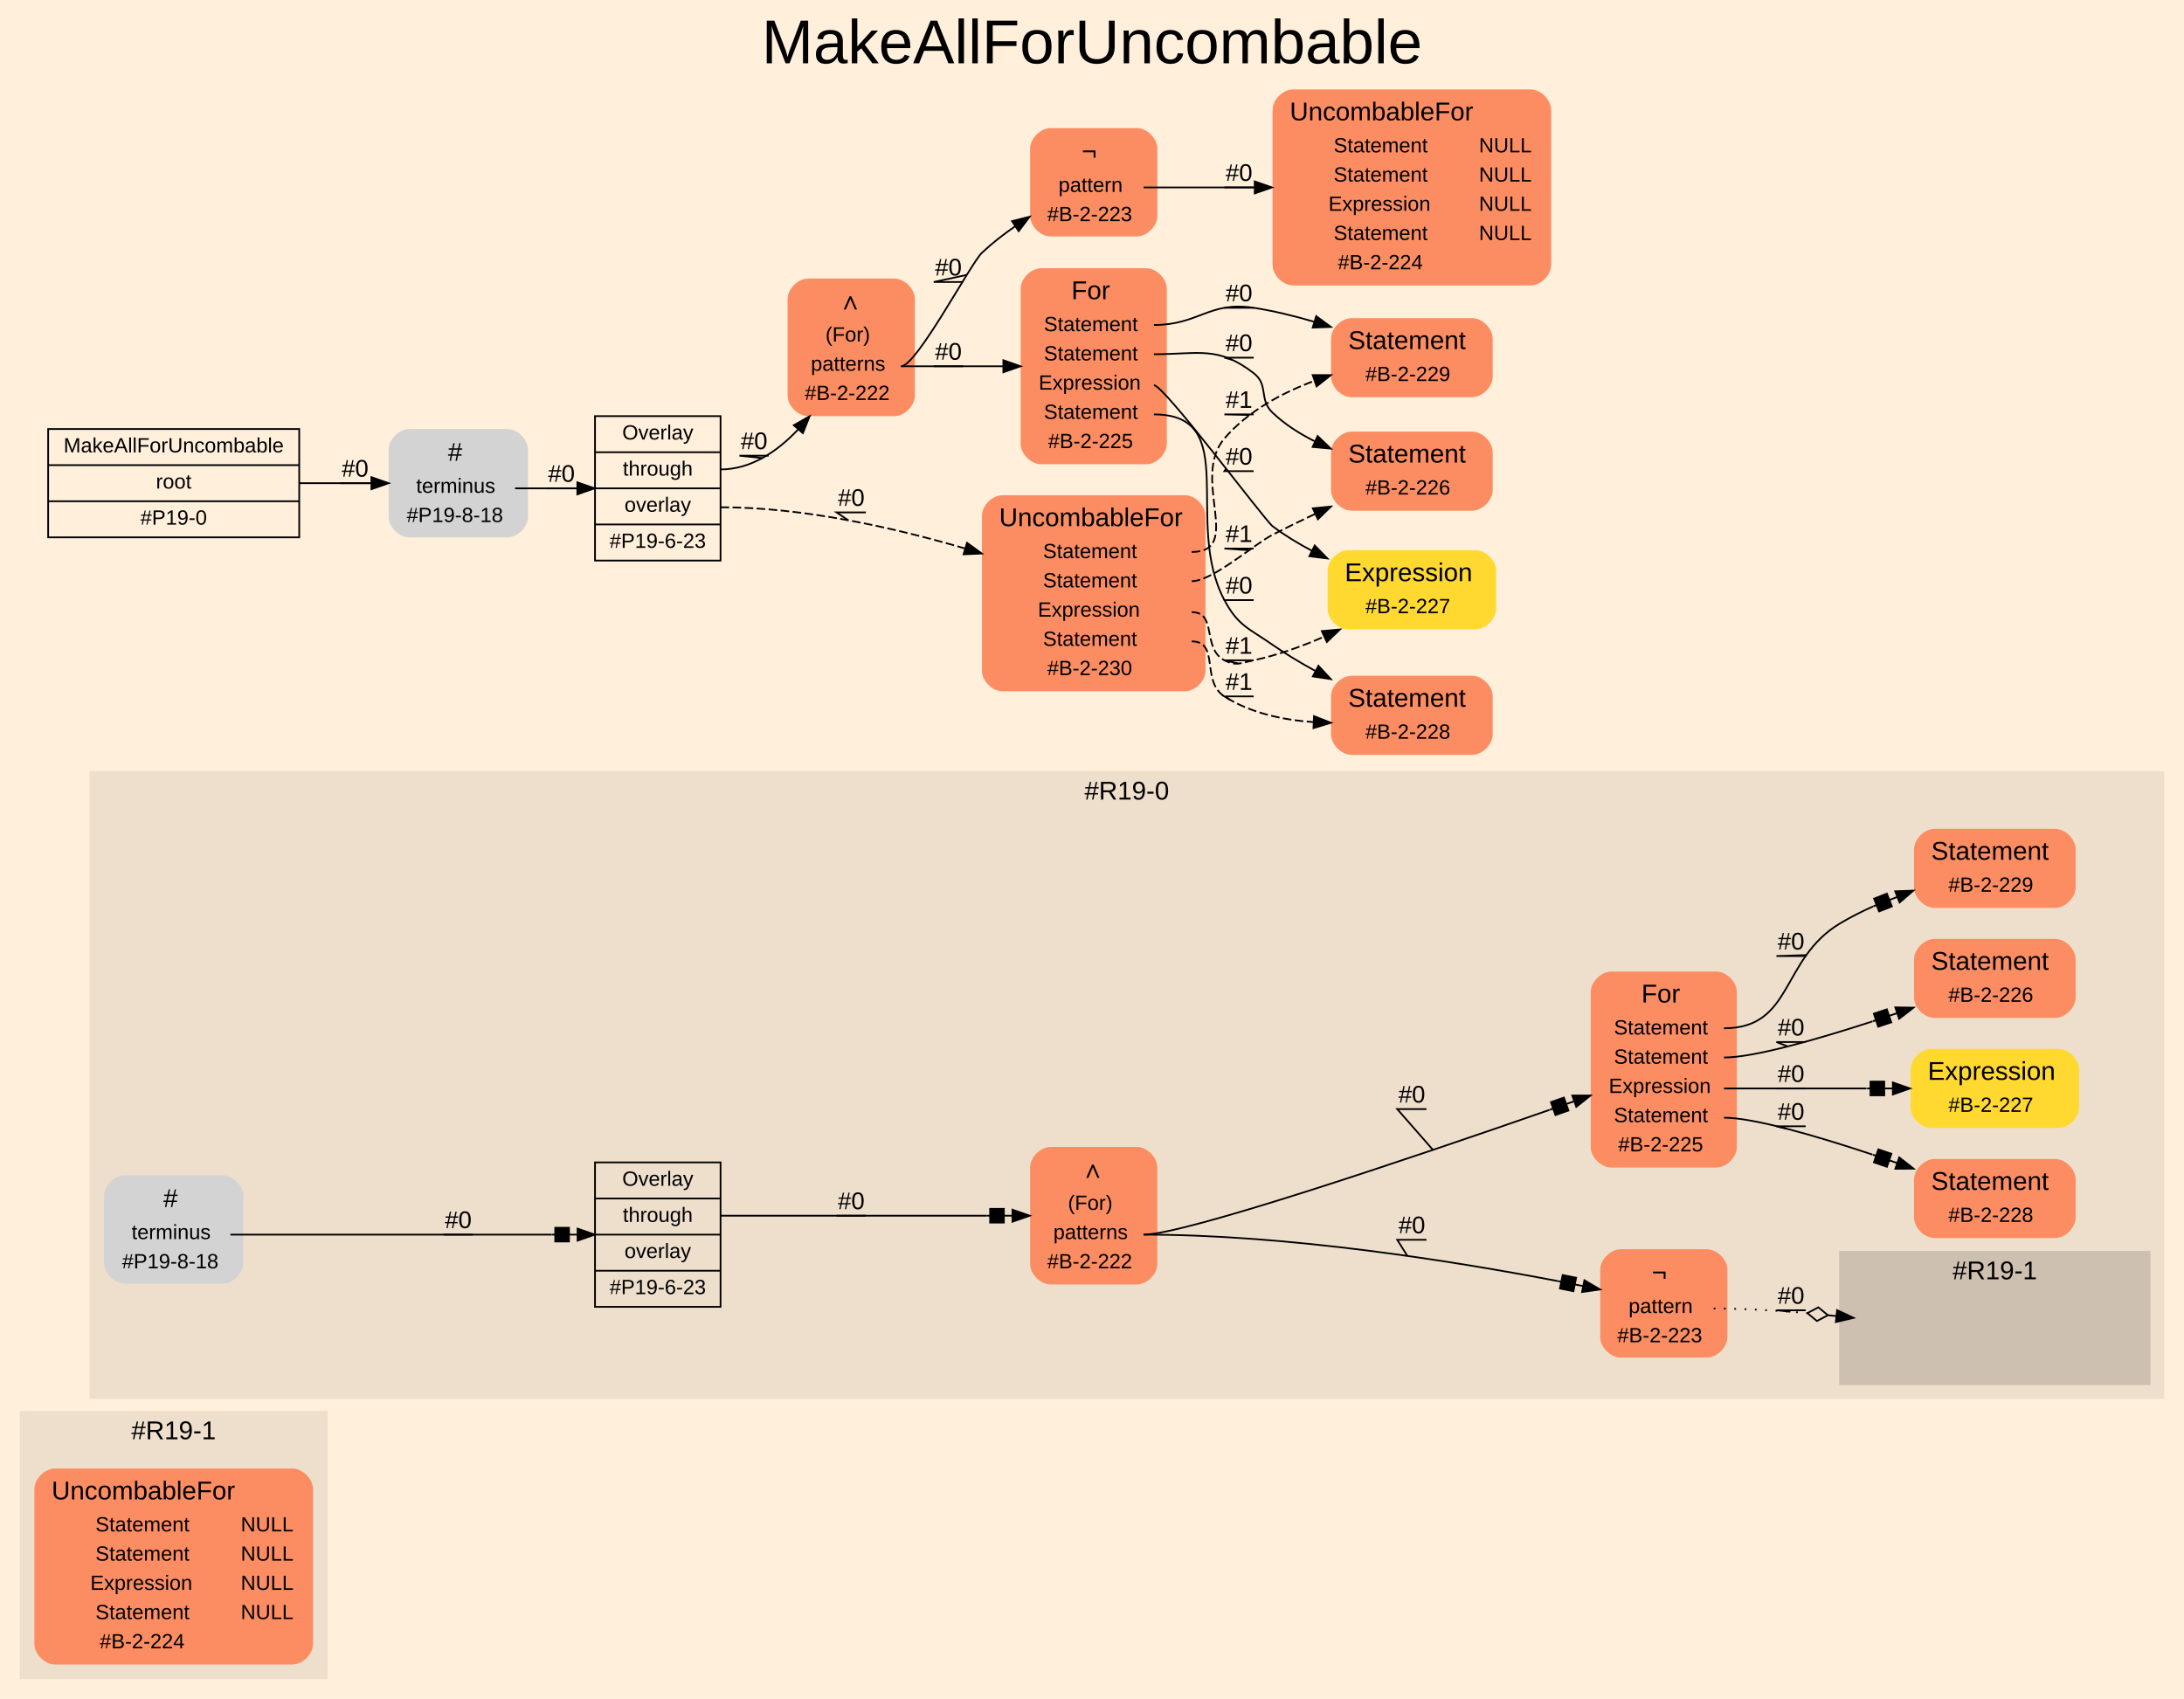
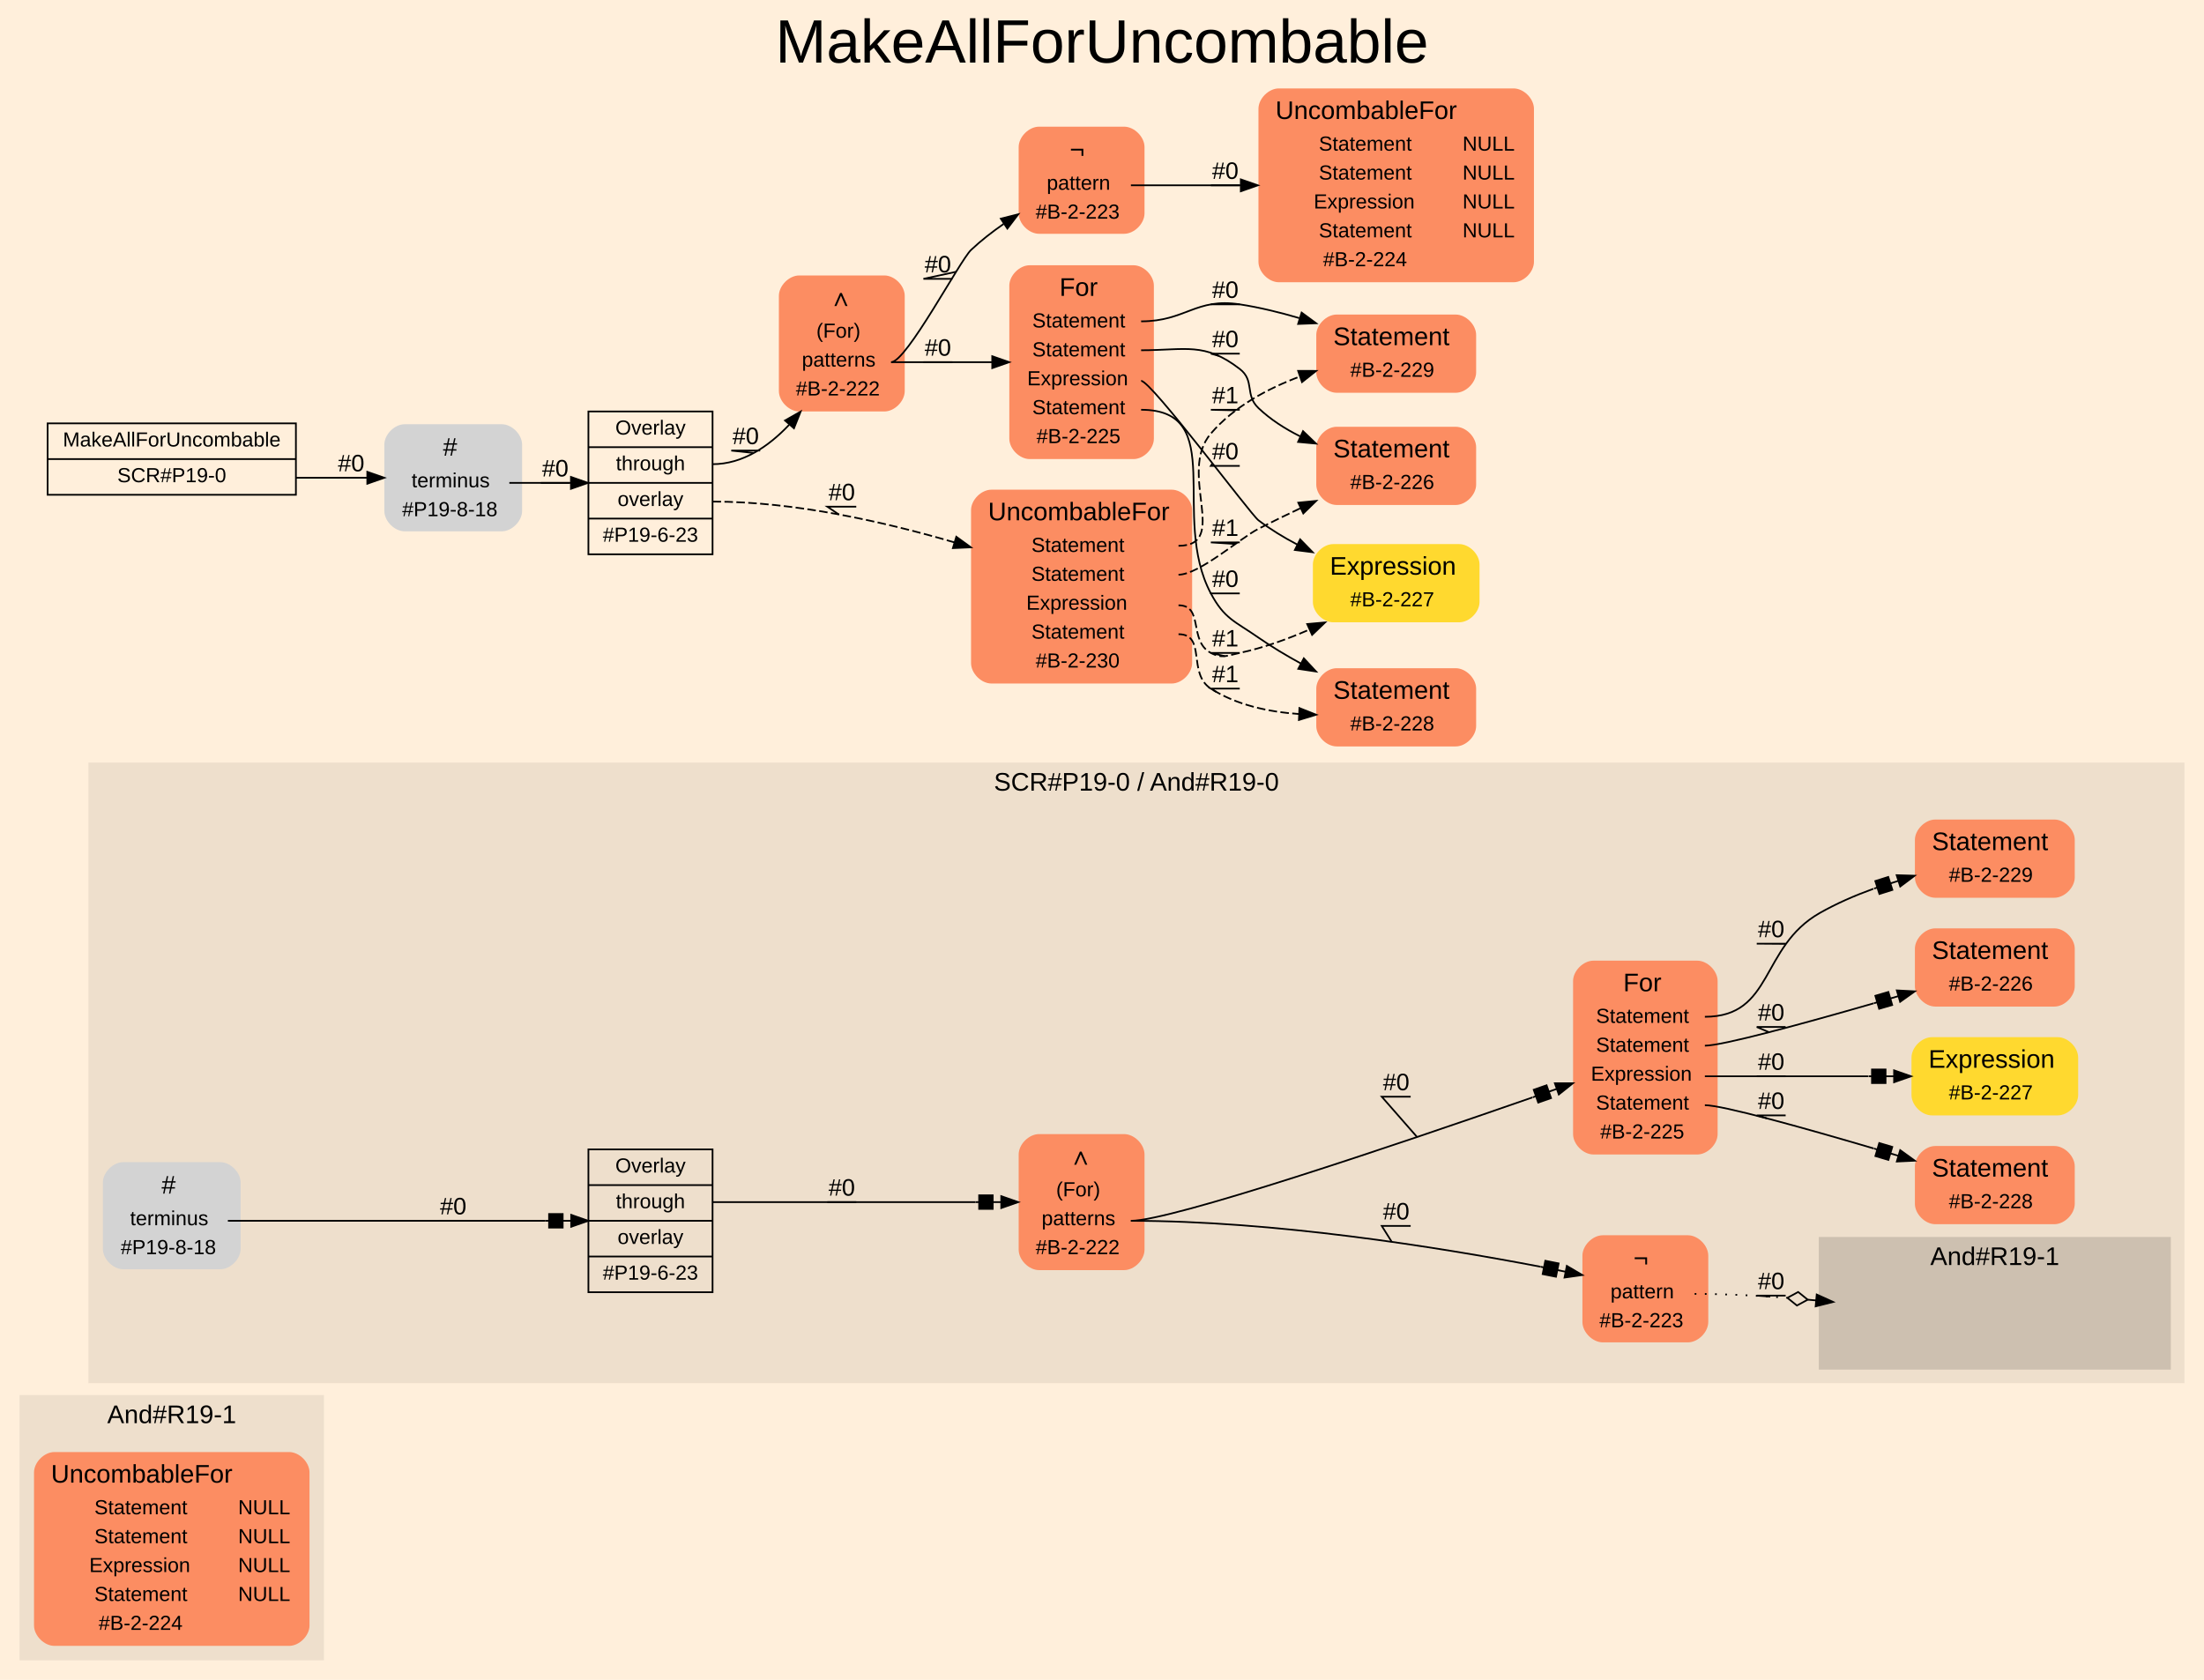
- <svg xmlns="http://www.w3.org/2000/svg" width="1270pt" height="988pt" viewBox="0.00 0.00 1270.00 988.00">
+ <svg xmlns="http://www.w3.org/2000/svg" width="1296pt" height="988pt" viewBox="0.00 0.00 1296.00 988.00">
  <g id="graph0" class="graph" transform="scale(1 1) rotate(0) translate(4 984)">
-     <polygon fill="#ffefdb" stroke="transparent" points="-4,4 -4,-984 1266,-984 1266,4 -4,4" />
-     <text text-anchor="middle" x="631" y="-947.2" font-family="Arial" font-size="36.00" fill="#000000">MakeAllForUncombable</text>
+     <polygon fill="#ffefdb" stroke="transparent" points="-4,4 -4,-984 1292,-984 1292,4 -4,4" />
+     <text text-anchor="middle" x="644" y="-947.2" font-family="Arial" font-size="36.00" fill="#000000">MakeAllForUncombable</text>
    <g id="clust1" class="cluster">
      <polygon fill="#eedfcc" stroke="#eedfcc" points="8,-8 8,-163 186,-163 186,-8 8,-8" />
-       <text text-anchor="middle" x="97" y="-147" font-family="Arial" font-size="15.00" fill="#000000">#R19-1</text>
+       <text text-anchor="middle" x="97" y="-147" font-family="Arial" font-size="15.00" fill="#000000">And#R19-1</text>
    </g>
    <g id="clust2" class="cluster">
-       <polygon fill="#eedfcc" stroke="#eedfcc" points="48.5,-171 48.5,-535 1254,-535 1254,-171 48.5,-171" />
-       <text text-anchor="middle" x="651.25" y="-519" font-family="Arial" font-size="15.00" fill="#000000">#R19-0</text>
+       <polygon fill="#eedfcc" stroke="#eedfcc" points="48.5,-171 48.5,-535 1280,-535 1280,-171 48.5,-171" />
+       <text text-anchor="middle" x="664.25" y="-519" font-family="Arial" font-size="15.00" fill="#000000">SCR#P19-0 / And#R19-0</text>
    </g>
    <g id="clust3" class="cluster">
-       <polygon fill="#cdc0b0" stroke="#cdc0b0" points="1066,-179 1066,-256 1246,-256 1246,-179 1066,-179" />
-       <text text-anchor="middle" x="1156" y="-240" font-family="Arial" font-size="15.00" fill="#000000">#R19-1</text>
+       <polygon fill="#cdc0b0" stroke="#cdc0b0" points="1066,-179 1066,-256 1272,-256 1272,-179 1066,-179" />
+       <text text-anchor="middle" x="1169" y="-240" font-family="Arial" font-size="15.00" fill="#000000">And#R19-1</text>
    </g>
    <g id="node1" class="node">
      <path fill="#fc8d62" stroke="transparent" d="M166,-130C166,-130 28,-130 28,-130 22,-130 16,-124 16,-118 16,-118 16,-28 16,-28 16,-22 22,-16 28,-16 28,-16 166,-16 166,-16 172,-16 178,-22 178,-28 178,-28 178,-118 178,-118 178,-124 172,-130 166,-130" />
      <text text-anchor="start" x="26" y="-112" font-family="Arial" font-size="15.00" fill="#000000">UncombableFor</text>
      <text text-anchor="start" x="51.5" y="-93.4" font-family="Arial" font-size="12.00" fill="#000000">Statement</text>
      <text text-anchor="start" x="136" y="-93.4" font-family="Arial" font-size="12.00" fill="#000000">NULL</text>
      <text text-anchor="start" x="51.5" y="-76.4" font-family="Arial" font-size="12.00" fill="#000000">Statement</text>
      <text text-anchor="start" x="136" y="-76.4" font-family="Arial" font-size="12.00" fill="#000000">NULL</text>
      <text text-anchor="start" x="48.5" y="-59.4" font-family="Arial" font-size="12.00" fill="#000000">Expression</text>
      <text text-anchor="start" x="136" y="-59.4" font-family="Arial" font-size="12.00" fill="#000000">NULL</text>
      <text text-anchor="start" x="51.5" y="-42.4" font-family="Arial" font-size="12.00" fill="#000000">Statement</text>
      <text text-anchor="start" x="136" y="-42.4" font-family="Arial" font-size="12.00" fill="#000000">NULL</text>
      <text text-anchor="start" x="54" y="-25.4" font-family="Arial" font-size="12.00" fill="#000000">#B-2-224</text>
    </g>
    <g id="node2" class="node">
-       <path fill="#ffd92f" stroke="transparent" d="M1193,-374C1193,-374 1119,-374 1119,-374 1113,-374 1107,-368 1107,-362 1107,-362 1107,-340 1107,-340 1107,-334 1113,-328 1119,-328 1119,-328 1193,-328 1193,-328 1199,-328 1205,-334 1205,-340 1205,-340 1205,-362 1205,-362 1205,-368 1199,-374 1193,-374" />
-       <text text-anchor="start" x="1117" y="-356" font-family="Arial" font-size="15.00" fill="#000000">Expression</text>
-       <text text-anchor="start" x="1129" y="-337.4" font-family="Arial" font-size="12.00" fill="#000000">#B-2-227</text>
+       <path fill="#ffd92f" stroke="transparent" d="M1206,-374C1206,-374 1132,-374 1132,-374 1126,-374 1120,-368 1120,-362 1120,-362 1120,-340 1120,-340 1120,-334 1126,-328 1132,-328 1132,-328 1206,-328 1206,-328 1212,-328 1218,-334 1218,-340 1218,-340 1218,-362 1218,-362 1218,-368 1212,-374 1206,-374" />
+       <text text-anchor="start" x="1130" y="-356" font-family="Arial" font-size="15.00" fill="#000000">Expression</text>
+       <text text-anchor="start" x="1142" y="-337.4" font-family="Arial" font-size="12.00" fill="#000000">#B-2-227</text>
    </g>
    <g id="node3" class="node">
-       <path fill="#fc8d62" stroke="transparent" d="M1191,-438C1191,-438 1121,-438 1121,-438 1115,-438 1109,-432 1109,-426 1109,-426 1109,-404 1109,-404 1109,-398 1115,-392 1121,-392 1121,-392 1191,-392 1191,-392 1197,-392 1203,-398 1203,-404 1203,-404 1203,-426 1203,-426 1203,-432 1197,-438 1191,-438" />
-       <text text-anchor="start" x="1119" y="-420" font-family="Arial" font-size="15.00" fill="#000000">Statement</text>
-       <text text-anchor="start" x="1129" y="-401.4" font-family="Arial" font-size="12.00" fill="#000000">#B-2-226</text>
+       <path fill="#fc8d62" stroke="transparent" d="M1204,-438C1204,-438 1134,-438 1134,-438 1128,-438 1122,-432 1122,-426 1122,-426 1122,-404 1122,-404 1122,-398 1128,-392 1134,-392 1134,-392 1204,-392 1204,-392 1210,-392 1216,-398 1216,-404 1216,-404 1216,-426 1216,-426 1216,-432 1210,-438 1204,-438" />
+       <text text-anchor="start" x="1132" y="-420" font-family="Arial" font-size="15.00" fill="#000000">Statement</text>
+       <text text-anchor="start" x="1142" y="-401.4" font-family="Arial" font-size="12.00" fill="#000000">#B-2-226</text>
    </g>
    <g id="node4" class="node">
-       <path fill="#fc8d62" stroke="transparent" d="M1191,-310C1191,-310 1121,-310 1121,-310 1115,-310 1109,-304 1109,-298 1109,-298 1109,-276 1109,-276 1109,-270 1115,-264 1121,-264 1121,-264 1191,-264 1191,-264 1197,-264 1203,-270 1203,-276 1203,-276 1203,-298 1203,-298 1203,-304 1197,-310 1191,-310" />
-       <text text-anchor="start" x="1119" y="-292" font-family="Arial" font-size="15.00" fill="#000000">Statement</text>
-       <text text-anchor="start" x="1129" y="-273.4" font-family="Arial" font-size="12.00" fill="#000000">#B-2-228</text>
+       <path fill="#fc8d62" stroke="transparent" d="M1204,-310C1204,-310 1134,-310 1134,-310 1128,-310 1122,-304 1122,-298 1122,-298 1122,-276 1122,-276 1122,-270 1128,-264 1134,-264 1134,-264 1204,-264 1204,-264 1210,-264 1216,-270 1216,-276 1216,-276 1216,-298 1216,-298 1216,-304 1210,-310 1204,-310" />
+       <text text-anchor="start" x="1132" y="-292" font-family="Arial" font-size="15.00" fill="#000000">Statement</text>
+       <text text-anchor="start" x="1142" y="-273.4" font-family="Arial" font-size="12.00" fill="#000000">#B-2-228</text>
    </g>
    <g id="node5" class="node">
      <path fill="#d3d3d3" stroke="transparent" d="M125.5,-300.5C125.5,-300.5 68.5,-300.5 68.5,-300.5 62.5,-300.5 56.5,-294.5 56.5,-288.5 56.5,-288.5 56.5,-249.5 56.5,-249.5 56.5,-243.5 62.5,-237.5 68.5,-237.5 68.5,-237.5 125.5,-237.5 125.5,-237.5 131.5,-237.5 137.5,-243.5 137.5,-249.5 137.5,-249.5 137.5,-288.5 137.5,-288.5 137.5,-294.5 131.5,-300.5 125.5,-300.5" />
      <text text-anchor="start" x="91" y="-282" font-family="Arial" font-size="15.00" fill="#000000">#</text>
      <text text-anchor="start" x="72.5" y="-263.4" font-family="Arial" font-size="12.00" fill="#000000">terminus</text>
      <text text-anchor="start" x="67" y="-246.4" font-family="Arial" font-size="12.00" fill="#000000">#P19-8-18</text>
    </g>
    <g id="node6" class="node">
      <polygon fill="#eedfcc" stroke="#000000" points="342,-224 342,-308 415,-308 415,-224 342,-224" />
      <text text-anchor="middle" x="378.5" y="-294.4" font-family="Arial" font-size="12.00" fill="#000000">Overlay</text>
      <polyline fill="none" stroke="#000000" points="342,-287 415,-287 " />
      <text text-anchor="middle" x="378.5" y="-273.4" font-family="Arial" font-size="12.00" fill="#000000">through</text>
      <polyline fill="none" stroke="#000000" points="342,-266 415,-266 " />
      <text text-anchor="middle" x="378.5" y="-252.4" font-family="Arial" font-size="12.00" fill="#000000">overlay</text>
      <polyline fill="none" stroke="#000000" points="342,-245 415,-245 " />
      <text text-anchor="middle" x="378.5" y="-231.4" font-family="Arial" font-size="12.00" fill="#000000">#P19-6-23</text>
    </g>
    <g id="edge16" class="edge">
      <path fill="none" stroke="#000000" d="M130,-266C193.667,-266 266.51,-266 316.793,-266" />
      <polygon fill="#000000" stroke="#000000" points="331.869,-269.5 341.869,-266 331.869,-262.5 331.869,-269.5" />
      <polyline fill="none" stroke="#000000" points="331.869,-266 326.869,-266 " />
      <polygon fill="#000000" stroke="#000000" points="326.869,-262 326.869,-270 318.869,-270 318.869,-262 326.869,-262" />
      <polyline fill="none" stroke="#000000" points="318.869,-266 316.869,-266 " />
      <text text-anchor="middle" x="262.5" y="-269.8" font-family="Arial" font-size="14.00" fill="#000000">#0</text>
      <polyline fill="none" stroke="#000000" points="271,-266 254,-266 262.573,-266 " />
    </g>
    <g id="node7" class="node">
      <path fill="#fc8d62" stroke="transparent" d="M657,-317C657,-317 607,-317 607,-317 601,-317 595,-311 595,-305 595,-305 595,-249 595,-249 595,-243 601,-237 607,-237 607,-237 657,-237 657,-237 663,-237 669,-243 669,-249 669,-249 669,-305 669,-305 669,-311 663,-317 657,-317" />
      <text text-anchor="start" x="624" y="-299" font-family="Arial" font-size="15.00" fill="#000000">∧</text>
      <text text-anchor="start" x="617" y="-280.4" font-family="Arial" font-size="12.00" fill="#000000">(For)</text>
      <text text-anchor="start" x="608.5" y="-263.4" font-family="Arial" font-size="12.00" fill="#000000">patterns</text>
      <text text-anchor="start" x="605" y="-246.4" font-family="Arial" font-size="12.00" fill="#000000">#B-2-222</text>
    </g>
    <g id="edge17" class="edge">
      <path fill="none" stroke="#000000" d="M415,-277C467.134,-277 526.314,-277 569.688,-277" />
      <polygon fill="#000000" stroke="#000000" points="584.754,-280.5 594.754,-277 584.754,-273.5 584.754,-280.5" />
      <polyline fill="none" stroke="#000000" points="584.754,-277 579.754,-277 " />
      <polygon fill="#000000" stroke="#000000" points="579.754,-273 579.754,-281 571.754,-281 571.754,-273 579.754,-273" />
      <polyline fill="none" stroke="#000000" points="571.754,-277 569.754,-277 " />
      <text text-anchor="middle" x="491" y="-280.8" font-family="Arial" font-size="14.00" fill="#000000">#0</text>
      <polyline fill="none" stroke="#000000" points="499.5,-277 482.5,-277 491.234,-277 " />
    </g>
    <g id="node8" class="node">
      <path fill="#fc8d62" stroke="transparent" d="M988.5,-257.5C988.5,-257.5 938.5,-257.5 938.5,-257.5 932.5,-257.5 926.5,-251.5 926.5,-245.5 926.5,-245.5 926.5,-206.5 926.5,-206.5 926.5,-200.5 932.5,-194.5 938.5,-194.5 938.5,-194.5 988.5,-194.5 988.5,-194.5 994.5,-194.5 1000.5,-200.5 1000.5,-206.5 1000.5,-206.5 1000.5,-245.5 1000.5,-245.5 1000.5,-251.5 994.5,-257.5 988.5,-257.5" />
      <text text-anchor="start" x="956.5" y="-239" font-family="Arial" font-size="15.00" fill="#000000">¬</text>
      <text text-anchor="start" x="943" y="-220.4" font-family="Arial" font-size="12.00" fill="#000000">pattern</text>
      <text text-anchor="start" x="936.5" y="-203.4" font-family="Arial" font-size="12.00" fill="#000000">#B-2-223</text>
    </g>
    <g id="edge18" class="edge">
      <path fill="none" stroke="#000000" d="M661,-266C744.985,-266 840.964,-250.659 901.87,-238.978" />
      <polygon fill="#000000" stroke="#000000" points="917.326,-239.476 926.453,-234.095 915.962,-232.61 917.326,-239.476" />
      <polyline fill="none" stroke="#000000" points="916.644,-236.043 911.74,-237.017 " />
      <polygon fill="#000000" stroke="#000000" points="910.961,-233.094 912.52,-240.941 904.673,-242.5 903.114,-234.653 910.961,-233.094" />
      <polyline fill="none" stroke="#000000" points="903.894,-238.576 901.932,-238.966 " />
      <text text-anchor="middle" x="817" y="-266.8" font-family="Arial" font-size="14.00" fill="#000000">#0</text>
      <polyline fill="none" stroke="#000000" points="825.5,-263 808.5,-263 814.387,-253.617 " />
    </g>
    <g id="node10" class="node">
      <path fill="#fc8d62" stroke="transparent" d="M994,-419C994,-419 933,-419 933,-419 927,-419 921,-413 921,-407 921,-407 921,-317 921,-317 921,-311 927,-305 933,-305 933,-305 994,-305 994,-305 1000,-305 1006,-311 1006,-317 1006,-317 1006,-407 1006,-407 1006,-413 1000,-419 994,-419" />
      <text text-anchor="start" x="950.5" y="-401" font-family="Arial" font-size="15.00" fill="#000000">For</text>
      <text text-anchor="start" x="934.5" y="-382.4" font-family="Arial" font-size="12.00" fill="#000000">Statement</text>
      <text text-anchor="start" x="934.5" y="-365.4" font-family="Arial" font-size="12.00" fill="#000000">Statement</text>
      <text text-anchor="start" x="931.5" y="-348.4" font-family="Arial" font-size="12.00" fill="#000000">Expression</text>
      <text text-anchor="start" x="934.5" y="-331.4" font-family="Arial" font-size="12.00" fill="#000000">Statement</text>
      <text text-anchor="start" x="937" y="-314.4" font-family="Arial" font-size="12.00" fill="#000000">#B-2-225</text>
    </g>
    <g id="edge19" class="edge">
      <path fill="none" stroke="#000000" d="M661,-266C684.911,-266 815.479,-310.139 897.068,-338.558" />
      <polygon fill="#000000" stroke="#000000" points="910.298,-346.895 920.893,-346.894 912.61,-340.288 910.298,-346.895" />
      <polyline fill="none" stroke="#000000" points="911.454,-343.592 906.735,-341.94 " />
      <polygon fill="#000000" stroke="#000000" points="908.056,-338.165 905.413,-345.716 897.862,-343.074 900.504,-335.523 908.056,-338.165" />
      <polyline fill="none" stroke="#000000" points="899.183,-339.298 897.296,-338.638 " />
      <text text-anchor="middle" x="817" y="-342.8" font-family="Arial" font-size="14.00" fill="#000000">#0</text>
      <polyline fill="none" stroke="#000000" points="825.5,-339 808.5,-339 829.265,-315.279 " />
    </g>
    <g id="node11" class="node">
</g>
    <g id="edge20" class="edge">
-       <path fill="none" stroke="#000000" stroke-dasharray="1,5" d="M992.5,-223C1010.136,-223 1028.778,-221.952 1046.915,-220.363" />
-       <polygon fill="#000000" stroke="#000000" points="1064.265,-222.101 1073.856,-217.599 1063.551,-215.138 1064.265,-222.101" />
-       <polyline fill="none" stroke="#000000" points="1063.908,-218.62 1058.934,-219.13 " />
-       <polygon fill="none" stroke="#000000" points="1046.997,-220.355 1052.557,-215.763 1058.934,-219.13 1053.374,-223.721 1046.997,-220.355" />
+       <path fill="none" stroke="#000000" stroke-dasharray="1,5" d="M992.5,-223C1010.09,-223 1028.616,-222.104 1046.785,-220.712" />
+       <polygon fill="#000000" stroke="#000000" points="1064.271,-222.653 1073.917,-218.271 1063.643,-215.681 1064.271,-222.653" />
+       <polyline fill="none" stroke="#000000" points="1063.957,-219.167 1058.977,-219.615 " />
+       <polygon fill="none" stroke="#000000" points="1047.025,-220.691 1052.643,-216.169 1058.977,-219.615 1053.36,-224.137 1047.025,-220.691" />
      <text text-anchor="middle" x="1037.5" y="-225.8" font-family="Arial" font-size="14.00" fill="#000000">#0</text>
-       <polyline fill="none" stroke="#000000" points="1046,-222 1029,-222 1037.098,-221.164 " />
+       <polyline fill="none" stroke="#000000" points="1046,-222 1029,-222 1036.964,-221.412 " />
    </g>
    <g id="node9" class="node">
-       <path fill="#fc8d62" stroke="transparent" d="M1191,-502C1191,-502 1121,-502 1121,-502 1115,-502 1109,-496 1109,-490 1109,-490 1109,-468 1109,-468 1109,-462 1115,-456 1121,-456 1121,-456 1191,-456 1191,-456 1197,-456 1203,-462 1203,-468 1203,-468 1203,-490 1203,-490 1203,-496 1197,-502 1191,-502" />
-       <text text-anchor="start" x="1119" y="-484" font-family="Arial" font-size="15.00" fill="#000000">Statement</text>
-       <text text-anchor="start" x="1129" y="-465.4" font-family="Arial" font-size="12.00" fill="#000000">#B-2-229</text>
+       <path fill="#fc8d62" stroke="transparent" d="M1204,-502C1204,-502 1134,-502 1134,-502 1128,-502 1122,-496 1122,-490 1122,-490 1122,-468 1122,-468 1122,-462 1128,-456 1134,-456 1134,-456 1204,-456 1204,-456 1210,-456 1216,-462 1216,-468 1216,-468 1216,-490 1216,-490 1216,-496 1210,-502 1204,-502" />
+       <text text-anchor="start" x="1132" y="-484" font-family="Arial" font-size="15.00" fill="#000000">Statement</text>
+       <text text-anchor="start" x="1142" y="-465.4" font-family="Arial" font-size="12.00" fill="#000000">#B-2-229</text>
    </g>
    <g id="edge23" class="edge">
-       <path fill="none" stroke="#000000" d="M998.5,-351C1025.531,-351 1055.172,-351 1081.376,-351" />
-       <polygon fill="#000000" stroke="#000000" points="1096.697,-354.5 1106.697,-351 1096.697,-347.5 1096.697,-354.5" />
-       <polyline fill="none" stroke="#000000" points="1096.697,-351 1091.697,-351 " />
-       <polygon fill="#000000" stroke="#000000" points="1091.697,-347 1091.697,-355 1083.697,-355 1083.697,-347 1091.697,-347" />
-       <polyline fill="none" stroke="#000000" points="1083.697,-351 1081.697,-351 " />
+       <path fill="none" stroke="#000000" d="M998.5,-351C1029.935,-351 1064.629,-351 1094.47,-351" />
+       <polygon fill="#000000" stroke="#000000" points="1109.757,-354.5 1119.757,-351 1109.757,-347.5 1109.757,-354.5" />
+       <polyline fill="none" stroke="#000000" points="1109.757,-351 1104.757,-351 " />
+       <polygon fill="#000000" stroke="#000000" points="1104.757,-347 1104.757,-355 1096.757,-355 1096.757,-347 1104.757,-347" />
+       <polyline fill="none" stroke="#000000" points="1096.757,-351 1094.757,-351 " />
      <text text-anchor="middle" x="1037.5" y="-354.8" font-family="Arial" font-size="14.00" fill="#000000">#0</text>
-       <polyline fill="none" stroke="#000000" points="1046,-351 1029,-351 1037.28,-351 " />
+       <polyline fill="none" stroke="#000000" points="1046,-351 1029,-351 1037.497,-351 " />
    </g>
    <g id="edge22" class="edge">
-       <path fill="none" stroke="#000000" d="M998.5,-369C1015.665,-369 1051.575,-379.195 1084.776,-389.986" />
-       <polygon fill="#000000" stroke="#000000" points="1098.128,-398.146 1108.722,-398.002 1100.35,-391.509 1098.128,-398.146" />
-       <polyline fill="none" stroke="#000000" points="1099.239,-394.827 1094.498,-393.24 " />
-       <polygon fill="#000000" stroke="#000000" points="1095.768,-389.447 1093.228,-397.033 1085.642,-394.494 1088.181,-386.907 1095.768,-389.447" />
-       <polyline fill="none" stroke="#000000" points="1086.912,-390.7 1085.015,-390.066 " />
-       <text text-anchor="middle" x="1037.5" y="-381.8" font-family="Arial" font-size="14.00" fill="#000000">#0</text>
-       <polyline fill="none" stroke="#000000" points="1046,-378 1029,-378 1035.58,-375.435 " />
+       <path fill="none" stroke="#000000" d="M998.5,-369C1008.856,-369 1055.769,-381.812 1097.77,-393.913" />
+       <polygon fill="#000000" stroke="#000000" points="1111.361,-401.514 1121.94,-400.949 1113.317,-394.793 1111.361,-401.514" />
+       <polyline fill="none" stroke="#000000" points="1112.339,-398.154 1107.538,-396.756 " />
+       <polygon fill="#000000" stroke="#000000" points="1108.656,-392.916 1106.42,-400.597 1098.739,-398.361 1100.975,-390.68 1108.656,-392.916" />
+       <polyline fill="none" stroke="#000000" points="1099.857,-394.521 1097.937,-393.962 " />
+       <text text-anchor="middle" x="1037.5" y="-383.8" font-family="Arial" font-size="14.00" fill="#000000">#0</text>
+       <polyline fill="none" stroke="#000000" points="1046,-380 1029,-380 1036.215,-376.905 " />
    </g>
    <g id="edge24" class="edge">
-       <path fill="none" stroke="#000000" d="M998.5,-334C1015.695,-334 1051.606,-323.584 1084.801,-312.558" />
-       <polygon fill="#000000" stroke="#000000" points="1100.412,-310.916 1108.741,-304.368 1098.146,-304.293 1100.412,-310.916" />
-       <polyline fill="none" stroke="#000000" points="1099.279,-307.605 1094.548,-309.223 " />
-       <polygon fill="#000000" stroke="#000000" points="1093.254,-305.439 1095.843,-313.008 1088.274,-315.598 1085.684,-308.028 1093.254,-305.439" />
-       <polyline fill="none" stroke="#000000" points="1086.979,-311.813 1085.087,-312.46 " />
-       <text text-anchor="middle" x="1037.5" y="-332.8" font-family="Arial" font-size="14.00" fill="#000000">#0</text>
-       <polyline fill="none" stroke="#000000" points="1046,-329 1029,-329 1034.936,-327.599 " />
+       <path fill="none" stroke="#000000" d="M998.5,-334C1008.871,-334 1055.784,-320.909 1097.78,-308.545" />
+       <polygon fill="#000000" stroke="#000000" points="1113.361,-307.563 1121.948,-301.357 1111.365,-300.853 1113.361,-307.563" />
+       <polyline fill="none" stroke="#000000" points="1112.363,-304.208 1107.57,-305.633 " />
+       <polygon fill="#000000" stroke="#000000" points="1106.43,-301.799 1108.711,-309.467 1101.043,-311.748 1098.762,-304.08 1106.43,-301.799" />
+       <polyline fill="none" stroke="#000000" points="1099.902,-307.914 1097.985,-308.484 " />
+       <text text-anchor="middle" x="1037.5" y="-331.8" font-family="Arial" font-size="14.00" fill="#000000">#0</text>
+       <polyline fill="none" stroke="#000000" points="1046,-328 1029,-328 1035.002,-326.245 " />
    </g>
    <g id="edge21" class="edge">
-       <path fill="none" stroke="#000000" d="M998.5,-386C1038.935,-386 1031.282,-426.272 1066,-447 1072.038,-450.605 1078.545,-453.894 1085.201,-456.872" />
-       <polygon fill="#000000" stroke="#000000" points="1098.057,-465.668 1108.644,-466.057 1100.61,-459.15 1098.057,-465.668" />
-       <polyline fill="none" stroke="#000000" points="1099.333,-462.409 1094.678,-460.585 " />
-       <polygon fill="#000000" stroke="#000000" points="1096.137,-456.861 1093.219,-464.31 1085.77,-461.391 1088.688,-453.942 1096.137,-456.861" />
-       <polyline fill="none" stroke="#000000" points="1087.229,-457.667 1085.367,-456.937 " />
-       <text text-anchor="middle" x="1037.5" y="-431.8" font-family="Arial" font-size="14.00" fill="#000000">#0</text>
-       <polyline fill="none" stroke="#000000" points="1046,-428 1029,-428 1046.38,-428.567 " />
+       <path fill="none" stroke="#000000" d="M998.5,-386C1038.935,-386 1030.87,-426.977 1066,-447 1075.788,-452.579 1086.665,-457.303 1097.578,-461.266" />
+       <polygon fill="#000000" stroke="#000000" points="1111.266,-469.28 1121.856,-468.967 1113.382,-462.608 1111.266,-469.28" />
+       <polyline fill="none" stroke="#000000" points="1112.324,-465.944 1107.558,-464.432 " />
+       <polygon fill="#000000" stroke="#000000" points="1108.768,-460.619 1106.349,-468.245 1098.723,-465.826 1101.142,-458.2 1108.768,-460.619" />
+       <polyline fill="none" stroke="#000000" points="1099.933,-462.013 1098.026,-461.408 " />
+       <text text-anchor="middle" x="1037.5" y="-432.8" font-family="Arial" font-size="14.00" fill="#000000">#0</text>
+       <polyline fill="none" stroke="#000000" points="1046,-429 1029,-429 1046.206,-428.866 " />
    </g>
    <g id="node12" class="node">
-       <polygon fill="#ffefdb" stroke="#000000" points="24,-671.5 24,-734.5 170,-734.5 170,-671.5 24,-671.5" />
-       <text text-anchor="middle" x="97" y="-720.9" font-family="Arial" font-size="12.00" fill="#000000">MakeAllForUncombable</text>
-       <polyline fill="none" stroke="#000000" points="24,-713.5 170,-713.5 " />
-       <text text-anchor="middle" x="97" y="-699.9" font-family="Arial" font-size="12.00" fill="#000000">root</text>
-       <polyline fill="none" stroke="#000000" points="24,-692.5 170,-692.5 " />
-       <text text-anchor="middle" x="97" y="-678.9" font-family="Arial" font-size="12.00" fill="#000000">#P19-0</text>
+       <polygon fill="#ffefdb" stroke="#000000" points="24,-693 24,-735 170,-735 170,-693 24,-693" />
+       <text text-anchor="middle" x="97" y="-721.4" font-family="Arial" font-size="12.00" fill="#000000">MakeAllForUncombable</text>
+       <polyline fill="none" stroke="#000000" points="24,-714 170,-714 " />
+       <text text-anchor="middle" x="97" y="-700.4" font-family="Arial" font-size="12.00" fill="#000000">SCR#P19-0</text>
    </g>
    <g id="node13" class="node">
      <path fill="#d3d3d3" stroke="transparent" d="M291,-734.5C291,-734.5 234,-734.5 234,-734.5 228,-734.5 222,-728.5 222,-722.5 222,-722.5 222,-683.5 222,-683.5 222,-677.5 228,-671.5 234,-671.5 234,-671.5 291,-671.5 291,-671.5 297,-671.5 303,-677.5 303,-683.5 303,-683.5 303,-722.5 303,-722.5 303,-728.5 297,-734.5 291,-734.5" />
      <text text-anchor="start" x="256.5" y="-716" font-family="Arial" font-size="15.00" fill="#000000">#</text>
      <text text-anchor="start" x="238" y="-697.4" font-family="Arial" font-size="12.00" fill="#000000">terminus</text>
      <text text-anchor="start" x="232.5" y="-680.4" font-family="Arial" font-size="12.00" fill="#000000">#P19-8-18</text>
    </g>
    <g id="edge1" class="edge">
      <path fill="none" stroke="#000000" d="M170,-703C183.565,-703 198.249,-703 211.836,-703" />
      <polygon fill="#000000" stroke="#000000" points="211.976,-706.5 221.976,-703 211.976,-699.5 211.976,-706.5" />
      <text text-anchor="middle" x="202.5" y="-706.8" font-family="Arial" font-size="14.00" fill="#000000">#0</text>
      <polyline fill="none" stroke="#000000" points="211,-703 194,-703 202.13,-703 " />
    </g>
    <g id="node14" class="node">
      <polygon fill="#ffefdb" stroke="#000000" points="342,-658 342,-742 415,-742 415,-658 342,-658" />
      <text text-anchor="middle" x="378.5" y="-728.4" font-family="Arial" font-size="12.00" fill="#000000">Overlay</text>
      <polyline fill="none" stroke="#000000" points="342,-721 415,-721 " />
      <text text-anchor="middle" x="378.5" y="-707.4" font-family="Arial" font-size="12.00" fill="#000000">through</text>
      <polyline fill="none" stroke="#000000" points="342,-700 415,-700 " />
      <text text-anchor="middle" x="378.5" y="-686.4" font-family="Arial" font-size="12.00" fill="#000000">overlay</text>
      <polyline fill="none" stroke="#000000" points="342,-679 415,-679 " />
      <text text-anchor="middle" x="378.5" y="-665.4" font-family="Arial" font-size="12.00" fill="#000000">#P19-6-23</text>
    </g>
    <g id="edge2" class="edge">
      <path fill="none" stroke="#000000" d="M295.5,-700C307.202,-700 319.833,-700 331.625,-700" />
      <polygon fill="#000000" stroke="#000000" points="331.727,-703.5 341.727,-700 331.727,-696.5 331.727,-703.5" />
      <text text-anchor="middle" x="322.5" y="-703.8" font-family="Arial" font-size="14.00" fill="#000000">#0</text>
      <polyline fill="none" stroke="#000000" points="331,-700 314,-700 322.084,-700 " />
    </g>
    <g id="node15" class="node">
      <path fill="#fc8d62" stroke="transparent" d="M516,-822C516,-822 466,-822 466,-822 460,-822 454,-816 454,-810 454,-810 454,-754 454,-754 454,-748 460,-742 466,-742 466,-742 516,-742 516,-742 522,-742 528,-748 528,-754 528,-754 528,-810 528,-810 528,-816 522,-822 516,-822" />
      <text text-anchor="start" x="483" y="-804" font-family="Arial" font-size="15.00" fill="#000000">∧</text>
      <text text-anchor="start" x="476" y="-785.4" font-family="Arial" font-size="12.00" fill="#000000">(For)</text>
      <text text-anchor="start" x="467.5" y="-768.4" font-family="Arial" font-size="12.00" fill="#000000">patterns</text>
      <text text-anchor="start" x="464" y="-751.4" font-family="Arial" font-size="12.00" fill="#000000">#B-2-222</text>
    </g>
    <g id="edge3" class="edge">
      <path fill="none" stroke="#000000" d="M415,-711C432.66,-711 447.919,-721.363 460.034,-734.171" />
      <polygon fill="#000000" stroke="#000000" points="457.59,-736.694 466.798,-741.935 462.868,-732.096 457.59,-736.694" />
      <text text-anchor="middle" x="434.5" y="-722.8" font-family="Arial" font-size="14.00" fill="#000000">#0</text>
      <polyline fill="none" stroke="#000000" points="443,-719 426,-719 439.243,-717.587 " />
    </g>
    <g id="node23" class="node">
      <path fill="#fc8d62" stroke="transparent" d="M685,-696C685,-696 579,-696 579,-696 573,-696 567,-690 567,-684 567,-684 567,-594 567,-594 567,-588 573,-582 579,-582 579,-582 685,-582 685,-582 691,-582 697,-588 697,-594 697,-594 697,-684 697,-684 697,-690 691,-696 685,-696" />
      <text text-anchor="start" x="577" y="-678" font-family="Arial" font-size="15.00" fill="#000000">UncombableFor</text>
      <text text-anchor="start" x="602.5" y="-659.4" font-family="Arial" font-size="12.00" fill="#000000">Statement</text>
      <text text-anchor="start" x="602.5" y="-642.4" font-family="Arial" font-size="12.00" fill="#000000">Statement</text>
      <text text-anchor="start" x="599.5" y="-625.4" font-family="Arial" font-size="12.00" fill="#000000">Expression</text>
      <text text-anchor="start" x="602.5" y="-608.4" font-family="Arial" font-size="12.00" fill="#000000">Statement</text>
      <text text-anchor="start" x="605" y="-591.4" font-family="Arial" font-size="12.00" fill="#000000">#B-2-230</text>
    </g>
    <g id="edge4" class="edge">
      <path fill="none" stroke="#000000" stroke-dasharray="5,2" d="M415,-689C463.139,-689 515.787,-677.171 557.169,-665.02" />
      <polygon fill="#000000" stroke="#000000" points="558.326,-668.327 566.896,-662.097 556.312,-661.623 558.326,-668.327" />
      <text text-anchor="middle" x="491" y="-689.8" font-family="Arial" font-size="14.00" fill="#000000">#0</text>
      <polyline fill="none" stroke="#000000" points="499.5,-686 482.5,-686 489.189,-681.461 " />
    </g>
    <g id="node16" class="node">
      <path fill="#fc8d62" stroke="transparent" d="M657,-909.5C657,-909.5 607,-909.5 607,-909.5 601,-909.5 595,-903.5 595,-897.5 595,-897.5 595,-858.5 595,-858.5 595,-852.5 601,-846.5 607,-846.5 607,-846.5 657,-846.5 657,-846.5 663,-846.5 669,-852.5 669,-858.5 669,-858.5 669,-897.5 669,-897.5 669,-903.5 663,-909.5 657,-909.5" />
      <text text-anchor="start" x="625" y="-891" font-family="Arial" font-size="15.00" fill="#000000">¬</text>
      <text text-anchor="start" x="611.5" y="-872.4" font-family="Arial" font-size="12.00" fill="#000000">pattern</text>
      <text text-anchor="start" x="605" y="-855.4" font-family="Arial" font-size="12.00" fill="#000000">#B-2-223</text>
    </g>
    <g id="edge5" class="edge">
      <path fill="none" stroke="#000000" d="M520,-771C529.003,-771 560.458,-830.815 567,-837 572.794,-842.478 579.426,-847.633 586.188,-852.317" />
      <polygon fill="#000000" stroke="#000000" points="584.497,-855.395 594.77,-857.987 588.356,-849.555 584.497,-855.395" />
      <text text-anchor="middle" x="547.5" y="-823.8" font-family="Arial" font-size="14.00" fill="#000000">#0</text>
      <polyline fill="none" stroke="#000000" points="556,-820 539,-820 558.209,-824.154 " />
    </g>
    <g id="node18" class="node">
      <path fill="#fc8d62" stroke="transparent" d="M662.5,-828C662.5,-828 601.5,-828 601.5,-828 595.5,-828 589.5,-822 589.5,-816 589.5,-816 589.5,-726 589.5,-726 589.5,-720 595.5,-714 601.5,-714 601.5,-714 662.5,-714 662.5,-714 668.5,-714 674.5,-720 674.5,-726 674.5,-726 674.5,-816 674.5,-816 674.5,-822 668.5,-828 662.5,-828" />
      <text text-anchor="start" x="619" y="-810" font-family="Arial" font-size="15.00" fill="#000000">For</text>
      <text text-anchor="start" x="603" y="-791.4" font-family="Arial" font-size="12.00" fill="#000000">Statement</text>
      <text text-anchor="start" x="603" y="-774.4" font-family="Arial" font-size="12.00" fill="#000000">Statement</text>
      <text text-anchor="start" x="600" y="-757.4" font-family="Arial" font-size="12.00" fill="#000000">Expression</text>
      <text text-anchor="start" x="603" y="-740.4" font-family="Arial" font-size="12.00" fill="#000000">Statement</text>
      <text text-anchor="start" x="605.5" y="-723.4" font-family="Arial" font-size="12.00" fill="#000000">#B-2-225</text>
    </g>
    <g id="edge6" class="edge">
      <path fill="none" stroke="#000000" d="M520,-771C539.359,-771 560.601,-771 579.333,-771" />
      <polygon fill="#000000" stroke="#000000" points="579.453,-774.5 589.453,-771 579.453,-767.5 579.453,-774.5" />
      <text text-anchor="middle" x="547.5" y="-774.8" font-family="Arial" font-size="14.00" fill="#000000">#0</text>
      <polyline fill="none" stroke="#000000" points="556,-771 539,-771 547.54,-771 " />
    </g>
    <g id="node17" class="node">
      <path fill="#fc8d62" stroke="transparent" d="M886,-932C886,-932 748,-932 748,-932 742,-932 736,-926 736,-920 736,-920 736,-830 736,-830 736,-824 742,-818 748,-818 748,-818 886,-818 886,-818 892,-818 898,-824 898,-830 898,-830 898,-920 898,-920 898,-926 892,-932 886,-932" />
      <text text-anchor="start" x="746" y="-914" font-family="Arial" font-size="15.00" fill="#000000">UncombableFor</text>
      <text text-anchor="start" x="771.5" y="-895.4" font-family="Arial" font-size="12.00" fill="#000000">Statement</text>
      <text text-anchor="start" x="856" y="-895.4" font-family="Arial" font-size="12.00" fill="#000000">NULL</text>
      <text text-anchor="start" x="771.5" y="-878.4" font-family="Arial" font-size="12.00" fill="#000000">Statement</text>
      <text text-anchor="start" x="856" y="-878.4" font-family="Arial" font-size="12.00" fill="#000000">NULL</text>
      <text text-anchor="start" x="768.5" y="-861.4" font-family="Arial" font-size="12.00" fill="#000000">Expression</text>
      <text text-anchor="start" x="856" y="-861.4" font-family="Arial" font-size="12.00" fill="#000000">NULL</text>
      <text text-anchor="start" x="771.5" y="-844.4" font-family="Arial" font-size="12.00" fill="#000000">Statement</text>
      <text text-anchor="start" x="856" y="-844.4" font-family="Arial" font-size="12.00" fill="#000000">NULL</text>
      <text text-anchor="start" x="774" y="-827.4" font-family="Arial" font-size="12.00" fill="#000000">#B-2-224</text>
    </g>
    <g id="edge7" class="edge">
      <path fill="none" stroke="#000000" d="M661,-875C681.831,-875 704.226,-875 725.366,-875" />
      <polygon fill="#000000" stroke="#000000" points="725.63,-878.5 735.63,-875 725.63,-871.5 725.63,-878.5" />
      <text text-anchor="middle" x="716.5" y="-878.8" font-family="Arial" font-size="14.00" fill="#000000">#0</text>
      <polyline fill="none" stroke="#000000" points="725,-875 708,-875 716.381,-875 " />
    </g>
    <g id="node19" class="node">
      <path fill="#fc8d62" stroke="transparent" d="M852,-799C852,-799 782,-799 782,-799 776,-799 770,-793 770,-787 770,-787 770,-765 770,-765 770,-759 776,-753 782,-753 782,-753 852,-753 852,-753 858,-753 864,-759 864,-765 864,-765 864,-787 864,-787 864,-793 858,-799 852,-799" />
      <text text-anchor="start" x="780" y="-781" font-family="Arial" font-size="15.00" fill="#000000">Statement</text>
      <text text-anchor="start" x="790" y="-762.4" font-family="Arial" font-size="12.00" fill="#000000">#B-2-229</text>
    </g>
    <g id="edge8" class="edge">
      <path fill="none" stroke="#000000" d="M667,-795C693.158,-795 699.146,-808.978 725,-805 736.522,-803.227 748.58,-800.274 760.031,-796.914" />
      <polygon fill="#000000" stroke="#000000" points="761.38,-800.161 769.909,-793.876 759.322,-793.47 761.38,-800.161" />
      <text text-anchor="middle" x="716.5" y="-808.8" font-family="Arial" font-size="14.00" fill="#000000">#0</text>
      <polyline fill="none" stroke="#000000" points="725,-805 708,-805 725.017,-804.997 " />
    </g>
    <g id="node20" class="node">
      <path fill="#fc8d62" stroke="transparent" d="M852,-733C852,-733 782,-733 782,-733 776,-733 770,-727 770,-721 770,-721 770,-699 770,-699 770,-693 776,-687 782,-687 782,-687 852,-687 852,-687 858,-687 864,-693 864,-699 864,-699 864,-721 864,-721 864,-727 858,-733 852,-733" />
      <text text-anchor="start" x="780" y="-715" font-family="Arial" font-size="15.00" fill="#000000">Statement</text>
      <text text-anchor="start" x="790" y="-696.4" font-family="Arial" font-size="12.00" fill="#000000">#B-2-226</text>
    </g>
    <g id="edge9" class="edge">
      <path fill="none" stroke="#000000" d="M667,-778C693.237,-778 704.21,-783.005 725,-767 733.979,-760.088 727.795,-751.815 736,-744 743.049,-737.286 751.618,-731.807 760.511,-727.363" />
      <polygon fill="#000000" stroke="#000000" points="762.204,-730.438 769.846,-723.1 759.296,-724.071 762.204,-730.438" />
      <text text-anchor="middle" x="716.5" y="-779.8" font-family="Arial" font-size="14.00" fill="#000000">#0</text>
      <polyline fill="none" stroke="#000000" points="725,-776 708,-776 712.503,-774.759 " />
    </g>
    <g id="node21" class="node">
      <path fill="#ffd92f" stroke="transparent" d="M854,-664C854,-664 780,-664 780,-664 774,-664 768,-658 768,-652 768,-652 768,-630 768,-630 768,-624 774,-618 780,-618 780,-618 854,-618 854,-618 860,-618 866,-624 866,-630 866,-630 866,-652 866,-652 866,-658 860,-664 854,-664" />
      <text text-anchor="start" x="778" y="-646" font-family="Arial" font-size="15.00" fill="#000000">Expression</text>
      <text text-anchor="start" x="790" y="-627.4" font-family="Arial" font-size="12.00" fill="#000000">#B-2-227</text>
    </g>
    <g id="edge10" class="edge">
      <path fill="none" stroke="#000000" d="M667,-760C672.954,-760 731.26,-681.603 736,-678 742.976,-672.698 750.832,-667.931 758.838,-663.721" />
      <polygon fill="#000000" stroke="#000000" points="760.511,-666.798 767.901,-659.205 757.39,-660.532 760.511,-666.798" />
      <text text-anchor="middle" x="716.5" y="-713.8" font-family="Arial" font-size="14.00" fill="#000000">#0</text>
      <polyline fill="none" stroke="#000000" points="725,-710 708,-710 708.988,-711.456 " />
    </g>
    <g id="node22" class="node">
      <path fill="#fc8d62" stroke="transparent" d="M852,-591C852,-591 782,-591 782,-591 776,-591 770,-585 770,-579 770,-579 770,-557 770,-557 770,-551 776,-545 782,-545 782,-545 852,-545 852,-545 858,-545 864,-551 864,-557 864,-557 864,-579 864,-579 864,-585 858,-591 852,-591" />
      <text text-anchor="start" x="780" y="-573" font-family="Arial" font-size="15.00" fill="#000000">Statement</text>
      <text text-anchor="start" x="790" y="-554.4" font-family="Arial" font-size="12.00" fill="#000000">#B-2-228</text>
    </g>
    <g id="edge11" class="edge">
      <path fill="none" stroke="#000000" d="M667,-743C718.342,-743 683.876,-680.322 708,-635 715.979,-620.009 722.066,-618.707 736,-609 743.775,-603.584 752.365,-598.45 760.958,-593.766" />
      <polygon fill="#000000" stroke="#000000" points="762.673,-596.818 769.881,-589.053 759.404,-590.628 762.673,-596.818" />
      <text text-anchor="middle" x="716.5" y="-638.8" font-family="Arial" font-size="14.00" fill="#000000">#0</text>
      <polyline fill="none" stroke="#000000" points="725,-635 708,-635 708.023,-634.956 " />
    </g>
    <g id="edge12" class="edge">
      <path fill="none" stroke="#000000" stroke-dasharray="5,2" d="M689,-663C719.525,-663 688.144,-705.816 708,-729 721.532,-744.8 741.34,-755.448 760.371,-762.549" />
      <polygon fill="#000000" stroke="#000000" points="759.321,-765.89 769.916,-765.853 761.61,-759.275 759.321,-765.89" />
      <text text-anchor="middle" x="716.5" y="-746.8" font-family="Arial" font-size="14.00" fill="#000000">#1</text>
      <polyline fill="none" stroke="#000000" points="725,-743 708,-743 722.703,-742.65 " />
    </g>
    <g id="edge13" class="edge">
      <path fill="none" stroke="#000000" stroke-dasharray="5,2" d="M689,-646C701.045,-646 725.288,-667.492 736,-673 743.892,-677.058 752.317,-681.156 760.639,-685.073" />
      <polygon fill="#000000" stroke="#000000" points="759.414,-688.363 769.957,-689.406 762.365,-682.016 759.414,-688.363" />
      <text text-anchor="middle" x="716.5" y="-668.8" font-family="Arial" font-size="14.00" fill="#000000">#1</text>
      <polyline fill="none" stroke="#000000" points="725,-665 708,-665 722.387,-664.019 " />
    </g>
    <g id="edge14" class="edge">
      <path fill="none" stroke="#000000" stroke-dasharray="5,2" d="M689,-628C704.039,-628 694.712,-607.042 708,-600 714.676,-596.462 717.61,-598.428 725,-600 738.763,-602.928 752.964,-608.066 765.967,-613.736" />
      <polygon fill="#000000" stroke="#000000" points="764.649,-616.981 775.201,-617.934 767.546,-610.609 764.649,-616.981" />
      <text text-anchor="middle" x="716.5" y="-603.8" font-family="Arial" font-size="14.00" fill="#000000">#1</text>
      <polyline fill="none" stroke="#000000" points="725,-600 708,-600 716.232,-598.084 " />
    </g>
    <g id="edge15" class="edge">
      <path fill="none" stroke="#000000" stroke-dasharray="5,2" d="M689,-611C705.54,-611 694.055,-587.895 708,-579 723.147,-569.338 741.957,-565.309 759.664,-564.071" />
      <polygon fill="#000000" stroke="#000000" points="760.08,-567.557 769.926,-563.643 759.788,-560.563 760.08,-567.557" />
      <text text-anchor="middle" x="716.5" y="-582.8" font-family="Arial" font-size="14.00" fill="#000000">#1</text>
      <polyline fill="none" stroke="#000000" points="725,-579 708,-579 711.248,-577.045 " />
    </g>
  </g>
</svg>
